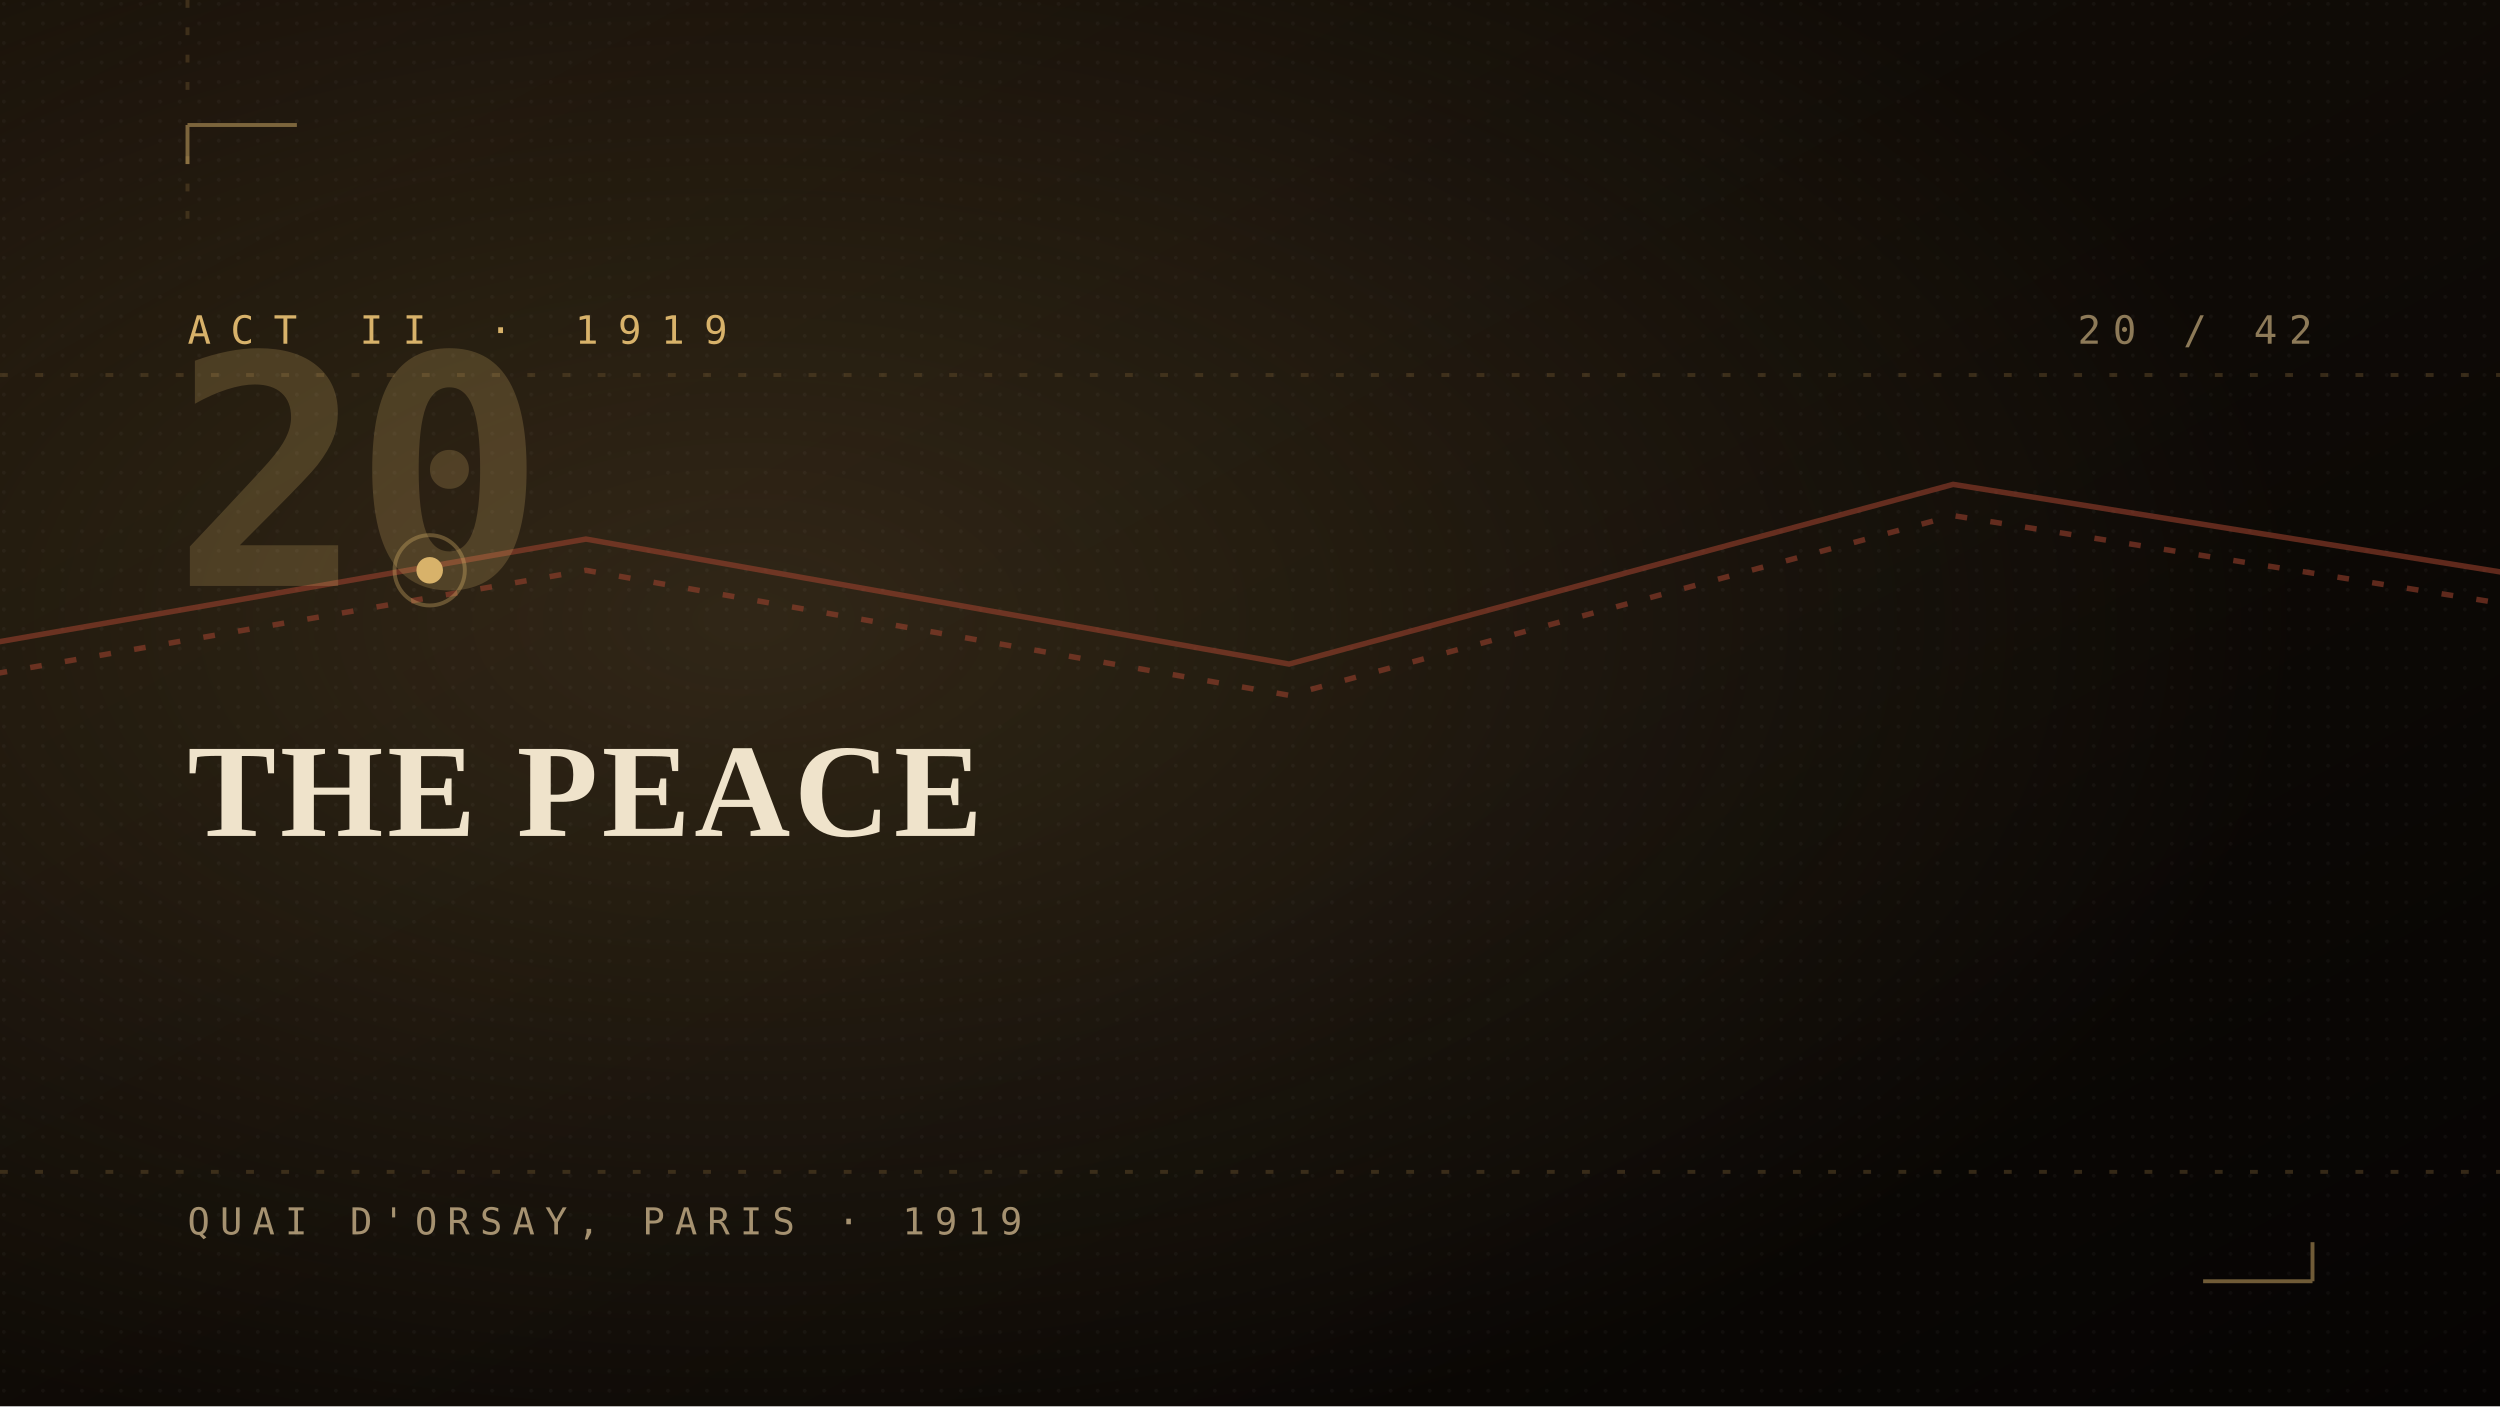
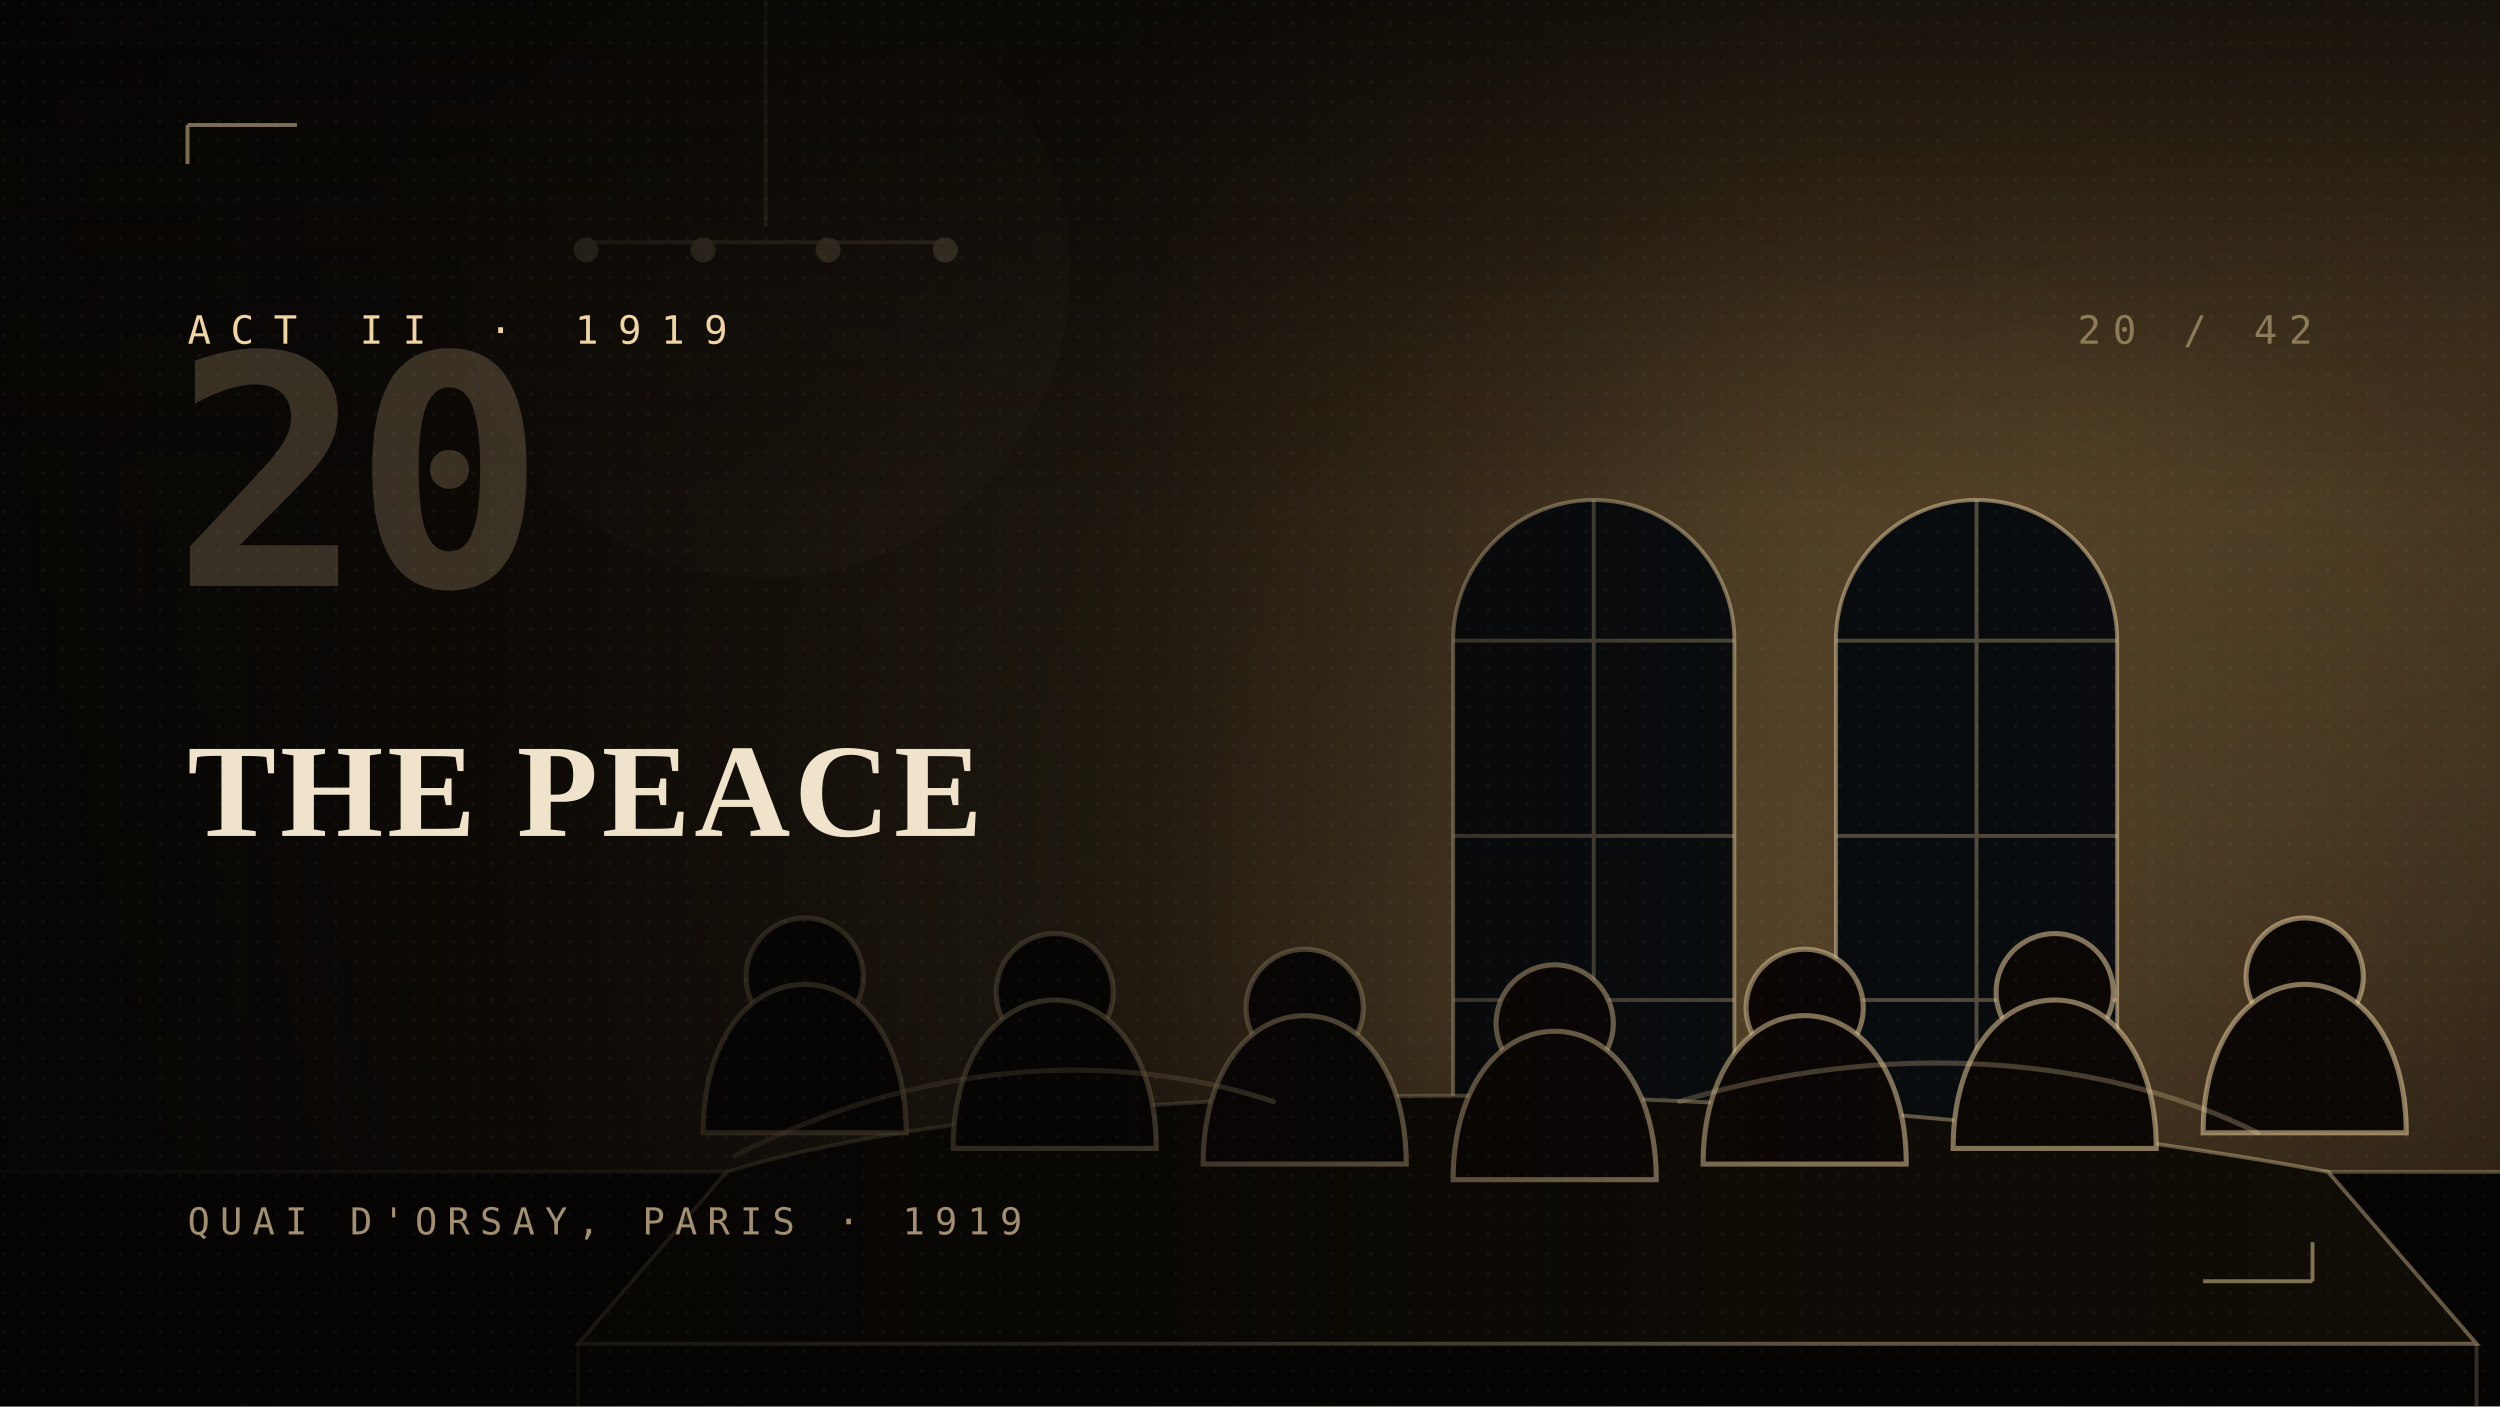
<svg xmlns="http://www.w3.org/2000/svg" width="640" height="360" viewBox="0 0 640 360" role="img" aria-labelledby="t d">
  <defs>
-     <linearGradient id="bg" x1="0" y1="0" x2="1" y2="1">
-       <stop offset="0" stop-color="#171008" />
-       <stop offset="0.55" stop-color="#0e0a06" />
-       <stop offset="1" stop-color="#060403" />
+     <linearGradient id="bg" x1="0" y1="0" x2="0.4" y2="1">
+       <stop offset="0" stop-color="#3d2d18" />
+       <stop offset="1" stop-color="#150e08" />
    </linearGradient>
-     <radialGradient id="glow" cx="30%" cy="44%" r="62%">
-       <stop offset="0" stop-color="#d8b26a" stop-opacity="0.16" />
-       <stop offset="1" stop-color="#d8b26a" stop-opacity="0" />
+     <radialGradient id="glow" cx="84%" cy="30%" r="66%">
+       <stop offset="0" stop-color="#eabf76" stop-opacity="0.2" />
+       <stop offset="1" stop-color="#eabf76" stop-opacity="0" />
+     </radialGradient>
+     <linearGradient id="scrim" x1="0" y1="0" x2="1" y2="0">
+       <stop offset="0" stop-color="#050403" stop-opacity="0.94" />
+       <stop offset="0.44" stop-color="#050403" stop-opacity="0.66" />
+       <stop offset="0.72" stop-color="#050403" stop-opacity="0.08" />
+       <stop offset="1" stop-color="#050403" stop-opacity="0" />
+     </linearGradient>
+     <linearGradient id="topscrim" x1="0" y1="0" x2="0" y2="1">
+       <stop offset="0" stop-color="#050403" stop-opacity="0.7" />
+       <stop offset="0.6" stop-color="#050403" stop-opacity="0.22" />
+       <stop offset="1" stop-color="#050403" stop-opacity="0" />
+     </linearGradient>
+     <radialGradient id="horizon" cx="62%" cy="72%" r="56%">
+       <stop offset="0" stop-color="#eabf76" stop-opacity="0.3" />
+       <stop offset="1" stop-color="#eabf76" stop-opacity="0" />
    </radialGradient>
    <pattern id="grain" width="5" height="5" patternUnits="userSpaceOnUse">
      <circle cx="1" cy="1" r="0.5" fill="#ffffff" opacity="0.035" />
    </pattern>
  </defs>
  <rect width="640" height="360" fill="url(#bg)" />
  <rect width="640" height="360" fill="url(#glow)" />
+   <rect width="640" height="360" fill="url(#horizon)" />
+   <g>
+     <path d="M0 300 H640 V360 H0 Z" fill="#050403" />
+     <path d="M0 300 H640" stroke="#f0d4a2" stroke-opacity="0.3" />
+     <g fill="#0a0d10" stroke="#f0d4a2" stroke-opacity="0.55">
+       <path d="M372 300 V164 a36 36 0 0 1 72 0 v136 Z" />
+       <path d="M470 300 V164 a36 36 0 0 1 72 0 v136 Z" />
+     </g>
+     <g stroke="#f0d4a2" stroke-opacity="0.32">
+       <path d="M408 300 V128 M372 214 H444 M372 256 H444 M372 164 H444" />
+       <path d="M506 300 V128 M470 214 H542 M470 256 H542 M470 164 H542" />
+     </g>
+     <g stroke="#f0d4a2" stroke-opacity="0.55" fill="none">
+       <path d="M196 0 V58" />
+       <path d="M150 62 H242" />
+     </g>
+     <g fill="#f0d4a2" opacity="0.85">
+       <circle cx="150" cy="64" r="3.2" />
+       <circle cx="180" cy="64" r="3.2" />
+       <circle cx="212" cy="64" r="3.2" />
+       <circle cx="242" cy="64" r="3.2" />
+     </g>
+     <circle cx="196" cy="70" r="78" fill="#f0d4a2" opacity="0.07" />
+     <path d="M186 300 C270 274 456 274 596 300 L634 344 H148 Z" fill="#100c06" stroke="#f0d4a2" stroke-opacity="0.4" />
+     <path d="M148 344 V360 M634 344 V360" stroke="#f0d4a2" stroke-opacity="0.2" />
+     <g fill="#0b0705" stroke="#f0d4a2" stroke-opacity="0.55" stroke-width="1.3">
+       <circle cx="206" cy="250" r="15" />
+       <path d="M180 290 c0 -24 12 -38 26 -38 s26 14 26 38 Z" />
+       <circle cx="270" cy="254" r="15" />
+       <path d="M244 294 c0 -24 12 -38 26 -38 s26 14 26 38 Z" />
+       <circle cx="334" cy="258" r="15" />
+       <path d="M308 298 c0 -24 12 -38 26 -38 s26 14 26 38 Z" />
+       <circle cx="398" cy="262" r="15" />
+       <path d="M372 302 c0 -24 12 -38 26 -38 s26 14 26 38 Z" />
+       <circle cx="462" cy="258" r="15" />
+       <path d="M436 298 c0 -24 12 -38 26 -38 s26 14 26 38 Z" />
+       <circle cx="526" cy="254" r="15" />
+       <path d="M500 294 c0 -24 12 -38 26 -38 s26 14 26 38 Z" />
+       <circle cx="590" cy="250" r="15" />
+       <path d="M564 290 c0 -24 12 -38 26 -38 s26 14 26 38 Z" />
+     </g>
+     <path d="M188 296 c46 -24 96 -28 138 -14" fill="none" stroke="#f0d4a2" stroke-opacity="0.35" stroke-width="1.3" stroke-linecap="round" />
+     <path d="M430 282 c52 -16 108 -12 148 8" fill="none" stroke="#f0d4a2" stroke-opacity="0.28" stroke-width="1.3" stroke-linecap="round" />
+   </g>
+   <rect width="640" height="360" fill="url(#scrim)" />
+   <rect width="640" height="130" fill="url(#topscrim)" />
  <rect width="640" height="360" fill="url(#grain)" />
-   <g stroke="#5a4526" stroke-width="1" opacity="0.55">
-     <path d="M0 96 H640" stroke-dasharray="2 7" />
-     <path d="M0 300 H640" stroke-dasharray="2 7" />
-     <path d="M48 0 V24 M48 40 V56" stroke-dasharray="2 5" />
-   </g>
-   <g fill="none" stroke="#a4442f" stroke-width="1.4" opacity="0.55">
-     <path d="M-10 166 L150 138 L330 170 L500 124 L650 148" />
-     <path d="M-10 174 L150 146 L330 178 L500 132 L650 156" stroke-dasharray="3 6" />
-   </g>
-   <circle cx="110" cy="146" r="3.4" fill="#d8b26a" />
-   <circle cx="110" cy="146" r="9" fill="none" stroke="#d8b26a" stroke-opacity="0.35" />
-   <text x="48" y="88" font-family="'JetBrains Mono',Consolas,monospace" font-size="10" fill="#d8b26a" letter-spacing="5">ACT II · 1919</text>
+   <text x="48" y="88" font-family="'JetBrains Mono',Consolas,monospace" font-size="10" fill="#f0d4a2" letter-spacing="5">ACT II · 1919</text>
  <text x="592" y="88" text-anchor="end" font-family="'JetBrains Mono',Consolas,monospace" font-size="10" fill="#8d7a58" letter-spacing="3">20 / 42</text>
-   <text x="44" y="150" font-family="'JetBrains Mono',Consolas,monospace" font-size="82" font-weight="700" fill="#d8b26a" opacity="0.22" letter-spacing="-3">20</text>
+   <text x="44" y="150" font-family="'JetBrains Mono',Consolas,monospace" font-size="82" font-weight="700" fill="#f0d4a2" opacity="0.2" letter-spacing="-3">20</text>
  <text x="48" y="214" font-family="Georgia,'Times New Roman',serif" font-size="34" font-weight="700" fill="#efe3cb" letter-spacing="1">THE PEACE</text>
  <text x="48" y="316" font-family="'JetBrains Mono',Consolas,monospace" font-size="9.5" fill="#c9b18a" opacity="0.8" letter-spacing="2.6">QUAI D'ORSAY, PARIS · 1919</text>
-   <g stroke="#d8b26a" stroke-opacity="0.5" stroke-width="1">
+   <g stroke="#f0d4a2" stroke-opacity="0.5" stroke-width="1">
    <path d="M48 32 h28 M48 32 v10" />
    <path d="M592 328 h-28 M592 328 v-10" />
  </g>
</svg>
